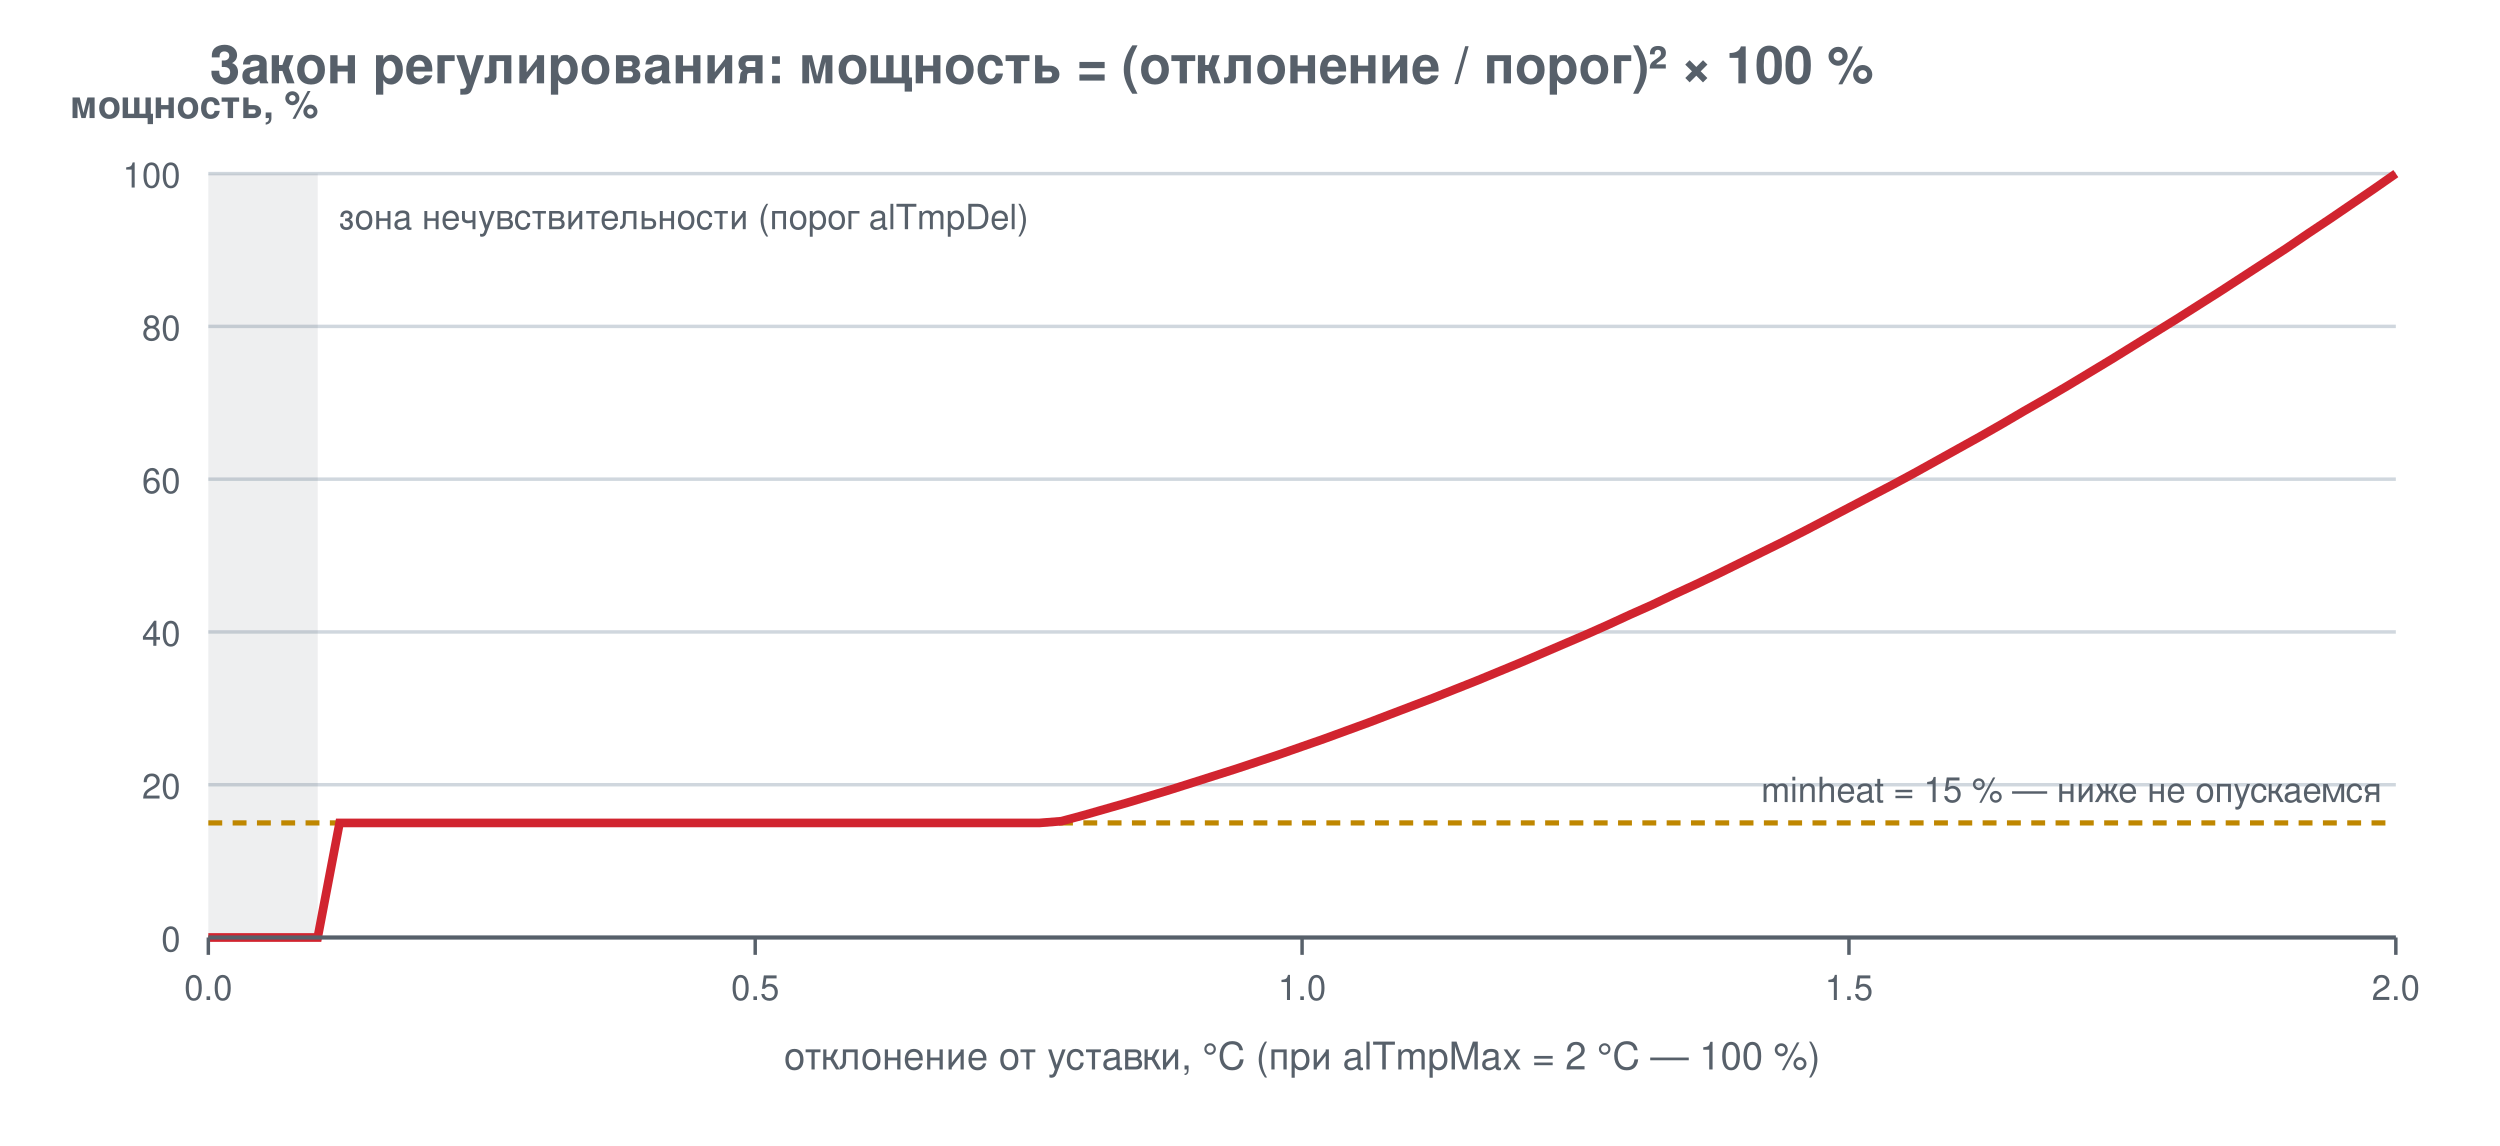
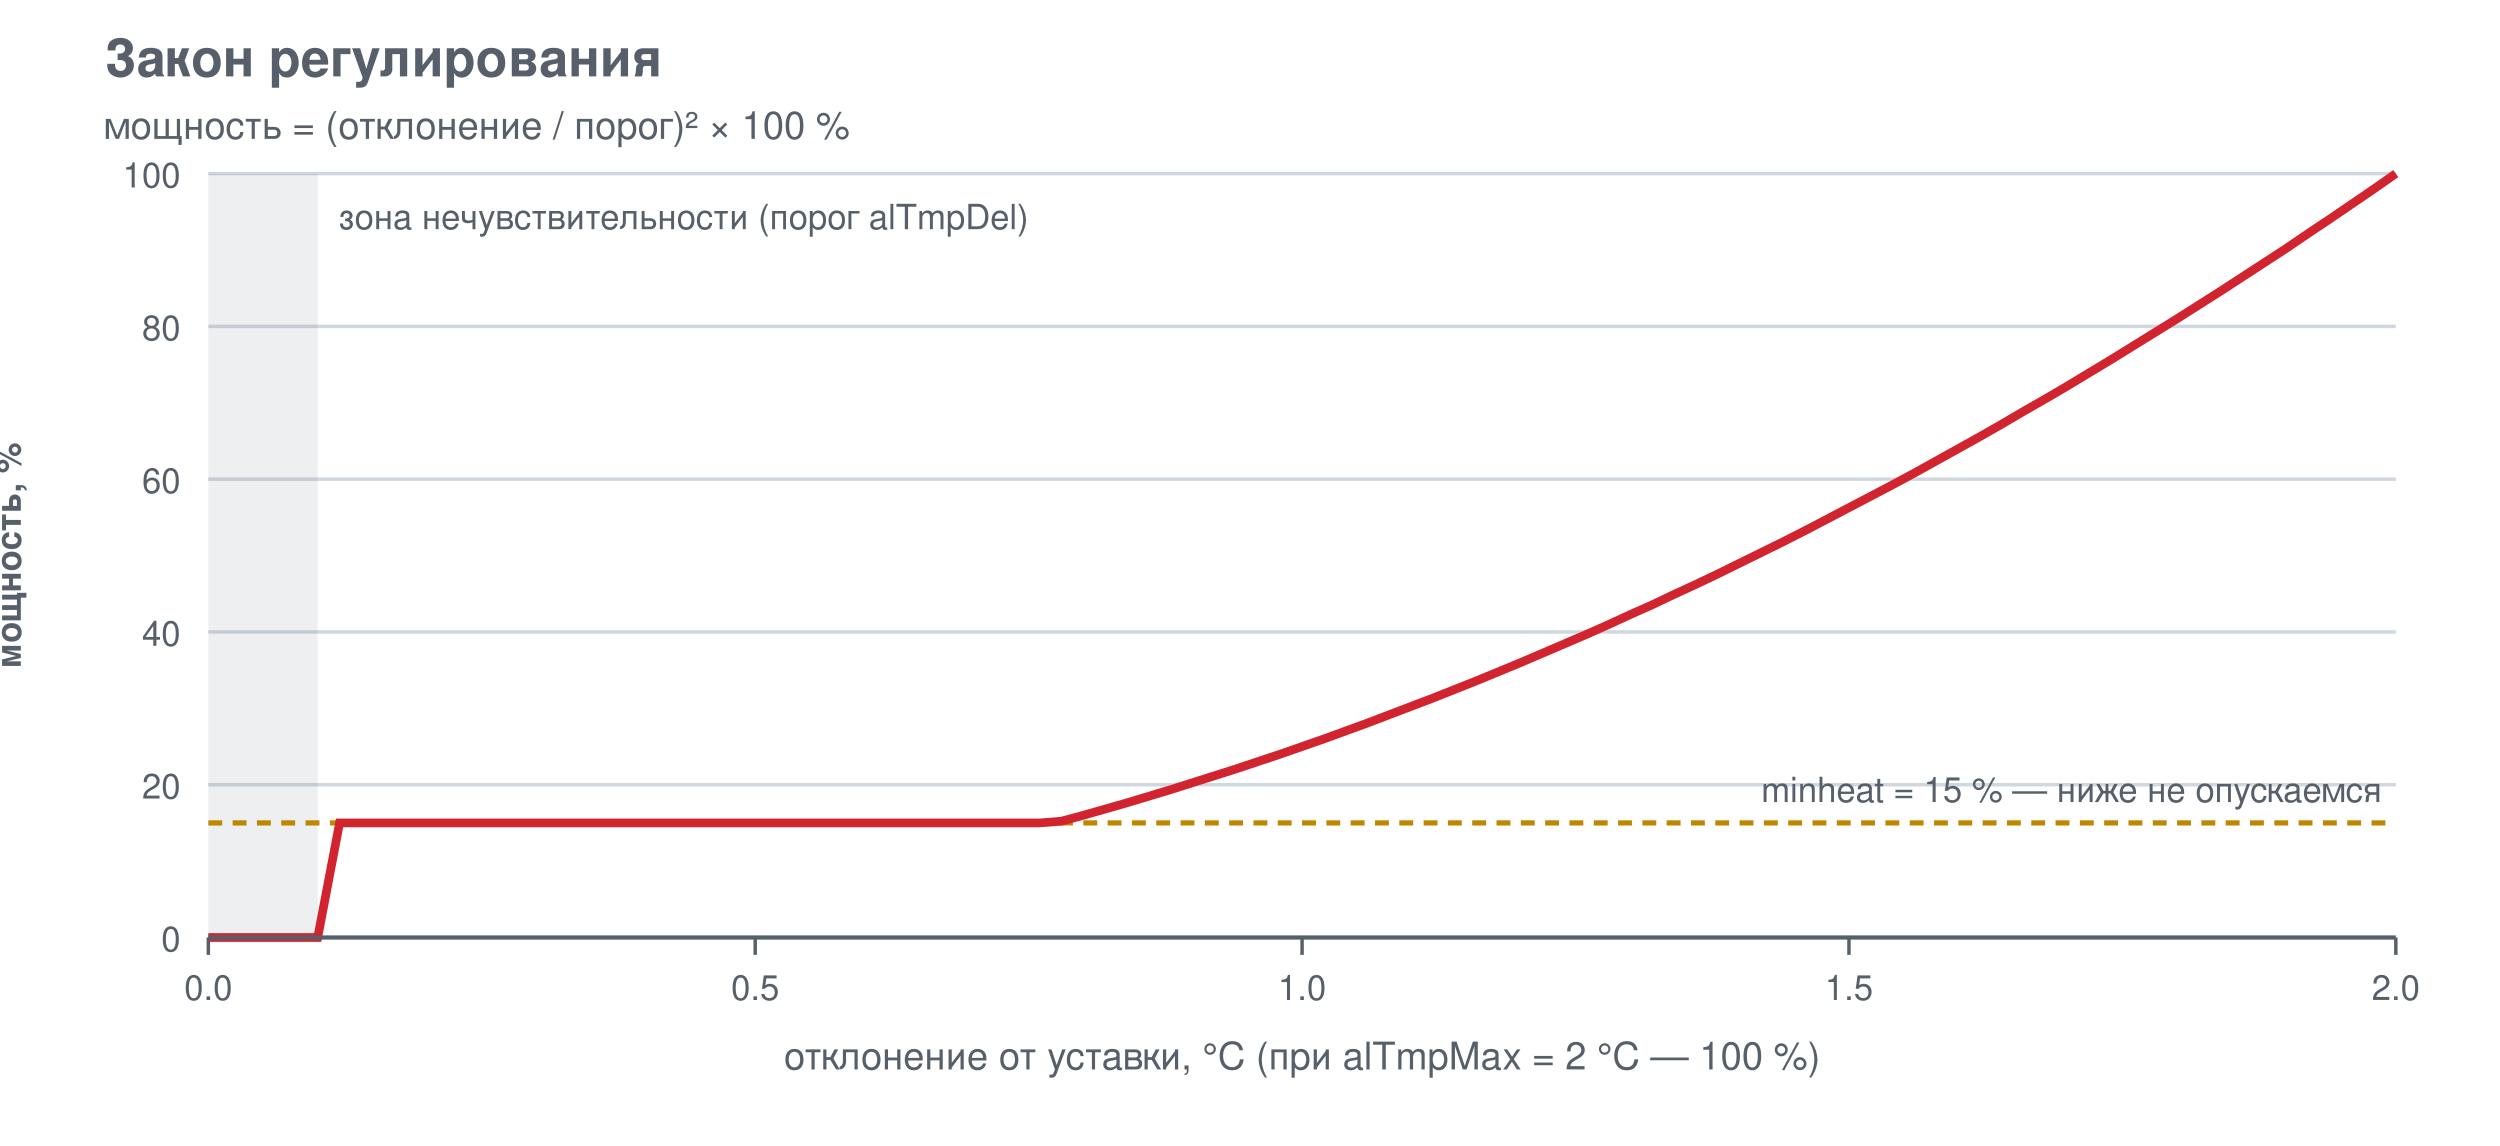
<svg xmlns="http://www.w3.org/2000/svg" viewBox="0 0 720 330" width="720" height="330" role="img" aria-label="Квадратичный закон регулирования">
  <style>text{fill:#57606a}</style>
-   <text x="60.0" y="24.0" font-size="15" fill="#57606a" text-anchor="start" font-weight="600" font-family="Segoe UI, Helvetica, Arial, sans-serif">Закон регулирования: мощность = (отклонение / порог)² × 100 %</text>
+   <text x="30.0" y="22.0" font-size="15" fill="#57606a" text-anchor="start" font-weight="600" font-family="Segoe UI, Helvetica, Arial, sans-serif">Закон регулирования</text>
+   <text x="30.0" y="40.0" font-size="11" fill="#8b949e" text-anchor="start" font-weight="normal" font-family="Segoe UI, Helvetica, Arial, sans-serif">мощность = (отклонение / порог)² × 100 %</text>
  <line x1="60.0" y1="270.0" x2="690.0" y2="270.0" stroke="#d0d7de" stroke-width="1" />
  <text x="52.0" y="274.0" font-size="10" fill="#57606a" text-anchor="end" font-weight="normal" font-family="Segoe UI, Helvetica, Arial, sans-serif">0</text>
  <line x1="60.0" y1="226.0" x2="690.0" y2="226.0" stroke="#d0d7de" stroke-width="1" />
  <text x="52.0" y="230.0" font-size="10" fill="#57606a" text-anchor="end" font-weight="normal" font-family="Segoe UI, Helvetica, Arial, sans-serif">20</text>
  <line x1="60.0" y1="182.0" x2="690.0" y2="182.0" stroke="#d0d7de" stroke-width="1" />
  <text x="52.0" y="186.0" font-size="10" fill="#57606a" text-anchor="end" font-weight="normal" font-family="Segoe UI, Helvetica, Arial, sans-serif">40</text>
  <line x1="60.0" y1="138.0" x2="690.0" y2="138.0" stroke="#d0d7de" stroke-width="1" />
  <text x="52.0" y="142.0" font-size="10" fill="#57606a" text-anchor="end" font-weight="normal" font-family="Segoe UI, Helvetica, Arial, sans-serif">60</text>
  <line x1="60.0" y1="94.0" x2="690.0" y2="94.0" stroke="#d0d7de" stroke-width="1" />
  <text x="52.0" y="98.0" font-size="10" fill="#57606a" text-anchor="end" font-weight="normal" font-family="Segoe UI, Helvetica, Arial, sans-serif">80</text>
  <line x1="60.0" y1="50.0" x2="690.0" y2="50.0" stroke="#d0d7de" stroke-width="1" />
  <text x="52.0" y="54.0" font-size="10" fill="#57606a" text-anchor="end" font-weight="normal" font-family="Segoe UI, Helvetica, Arial, sans-serif">100</text>
-   <text x="20.0" y="34.0" font-size="11" fill="#57606a" text-anchor="start" font-weight="600" font-family="Segoe UI, Helvetica, Arial, sans-serif">мощность, %</text>
  <rect x="60.0" y="50.0" width="31.5" height="220.0" rx="0" fill="#57606a" fill-opacity="0.10" stroke="none" />
  <text x="97.5" y="66.0" font-size="10" fill="#57606a" text-anchor="start" font-weight="normal" font-family="Segoe UI, Helvetica, Arial, sans-serif">зона нечувствительности (порог alTmpDel)</text>
  <line x1="60.0" y1="237.0" x2="690.0" y2="237.0" stroke="#bf8700" stroke-width="1.5" stroke-dasharray="4 3" />
  <text x="686.0" y="231.0" font-size="10" fill="#bf8700" text-anchor="end" font-weight="normal" font-family="Segoe UI, Helvetica, Arial, sans-serif">minheat = 15 % — ниже не опускаемся</text>
  <path d="M60.0 270.0 L66.3 270.0 L72.6 270.0 L78.9 270.0 L85.2 270.0 L91.5 270.0 L97.8 237.0 L104.1 237.0 L110.4 237.0 L116.7 237.0 L123.0 237.0 L129.3 237.0 L135.6 237.0 L141.9 237.0 L148.2 237.0 L154.5 237.0 L160.8 237.0 L167.1 237.0 L173.4 237.0 L179.7 237.0 L186.0 237.0 L192.3 237.0 L198.6 237.0 L204.9 237.0 L211.2 237.0 L217.5 237.0 L223.8 237.0 L230.1 237.0 L236.4 237.0 L242.7 237.0 L249.0 237.0 L255.3 237.0 L261.6 237.0 L267.9 237.0 L274.2 237.0 L280.5 237.0 L286.8 237.0 L293.1 237.0 L299.4 237.0 L305.7 236.5 L312.0 234.8 L318.3 233.0 L324.6 231.2 L330.9 229.3 L337.2 227.4 L343.5 225.4 L349.8 223.4 L356.1 221.4 L362.4 219.3 L368.7 217.2 L375.0 215.0 L381.3 212.8 L387.6 210.5 L393.9 208.2 L400.2 205.8 L406.5 203.4 L412.8 201.0 L419.1 198.5 L425.4 196.0 L431.7 193.4 L438.0 190.8 L444.3 188.1 L450.6 185.4 L456.9 182.7 L463.2 179.9 L469.5 177.0 L475.8 174.2 L482.1 171.2 L488.4 168.3 L494.7 165.3 L501.0 162.2 L507.3 159.1 L513.6 156.0 L519.9 152.8 L526.2 149.5 L532.5 146.2 L538.8 142.9 L545.1 139.6 L551.4 136.2 L557.7 132.7 L564.0 129.2 L570.3 125.7 L576.6 122.1 L582.9 118.4 L589.2 114.8 L595.5 111.1 L601.8 107.3 L608.1 103.5 L614.4 99.6 L620.7 95.7 L627.0 91.8 L633.3 87.8 L639.6 83.8 L645.9 79.7 L652.2 75.6 L658.5 71.5 L664.8 67.2 L671.1 63.0 L677.4 58.7 L683.7 54.4 L690.0 50.0" fill="none" stroke="#d1242f" stroke-width="2.5" />
  <line x1="60.0" y1="270.0" x2="690.0" y2="270.0" stroke="#57606a" stroke-width="1.2" />
  <line x1="60.0" y1="270.0" x2="60.0" y2="275.0" stroke="#57606a" stroke-width="1" />
  <text x="60.0" y="288.0" font-size="10" fill="#57606a" text-anchor="middle" font-weight="normal" font-family="Segoe UI, Helvetica, Arial, sans-serif">0.0</text>
  <line x1="217.5" y1="270.0" x2="217.5" y2="275.0" stroke="#57606a" stroke-width="1" />
  <text x="217.5" y="288.0" font-size="10" fill="#57606a" text-anchor="middle" font-weight="normal" font-family="Segoe UI, Helvetica, Arial, sans-serif">0.5</text>
  <line x1="375.0" y1="270.0" x2="375.0" y2="275.0" stroke="#57606a" stroke-width="1" />
  <text x="375.0" y="288.0" font-size="10" fill="#57606a" text-anchor="middle" font-weight="normal" font-family="Segoe UI, Helvetica, Arial, sans-serif">1.0</text>
  <line x1="532.5" y1="270.0" x2="532.5" y2="275.0" stroke="#57606a" stroke-width="1" />
  <text x="532.5" y="288.0" font-size="10" fill="#57606a" text-anchor="middle" font-weight="normal" font-family="Segoe UI, Helvetica, Arial, sans-serif">1.5</text>
  <line x1="690.0" y1="270.0" x2="690.0" y2="275.0" stroke="#57606a" stroke-width="1" />
  <text x="690.0" y="288.0" font-size="10" fill="#57606a" text-anchor="middle" font-weight="normal" font-family="Segoe UI, Helvetica, Arial, sans-serif">2.0</text>
  <text x="375.0" y="308.0" font-size="11" fill="#57606a" text-anchor="middle" font-weight="normal" font-family="Segoe UI, Helvetica, Arial, sans-serif">отклонение от уставки, °C  (при alTmpMax = 2 °C — 100 %)</text>
+   <text x="6.0" y="160.0" font-size="10" fill="#57606a" text-anchor="middle" font-weight="600" transform="rotate(-90 6.0 160.0)" font-family="Segoe UI, Helvetica, Arial, sans-serif">мощность, %</text>
</svg>
